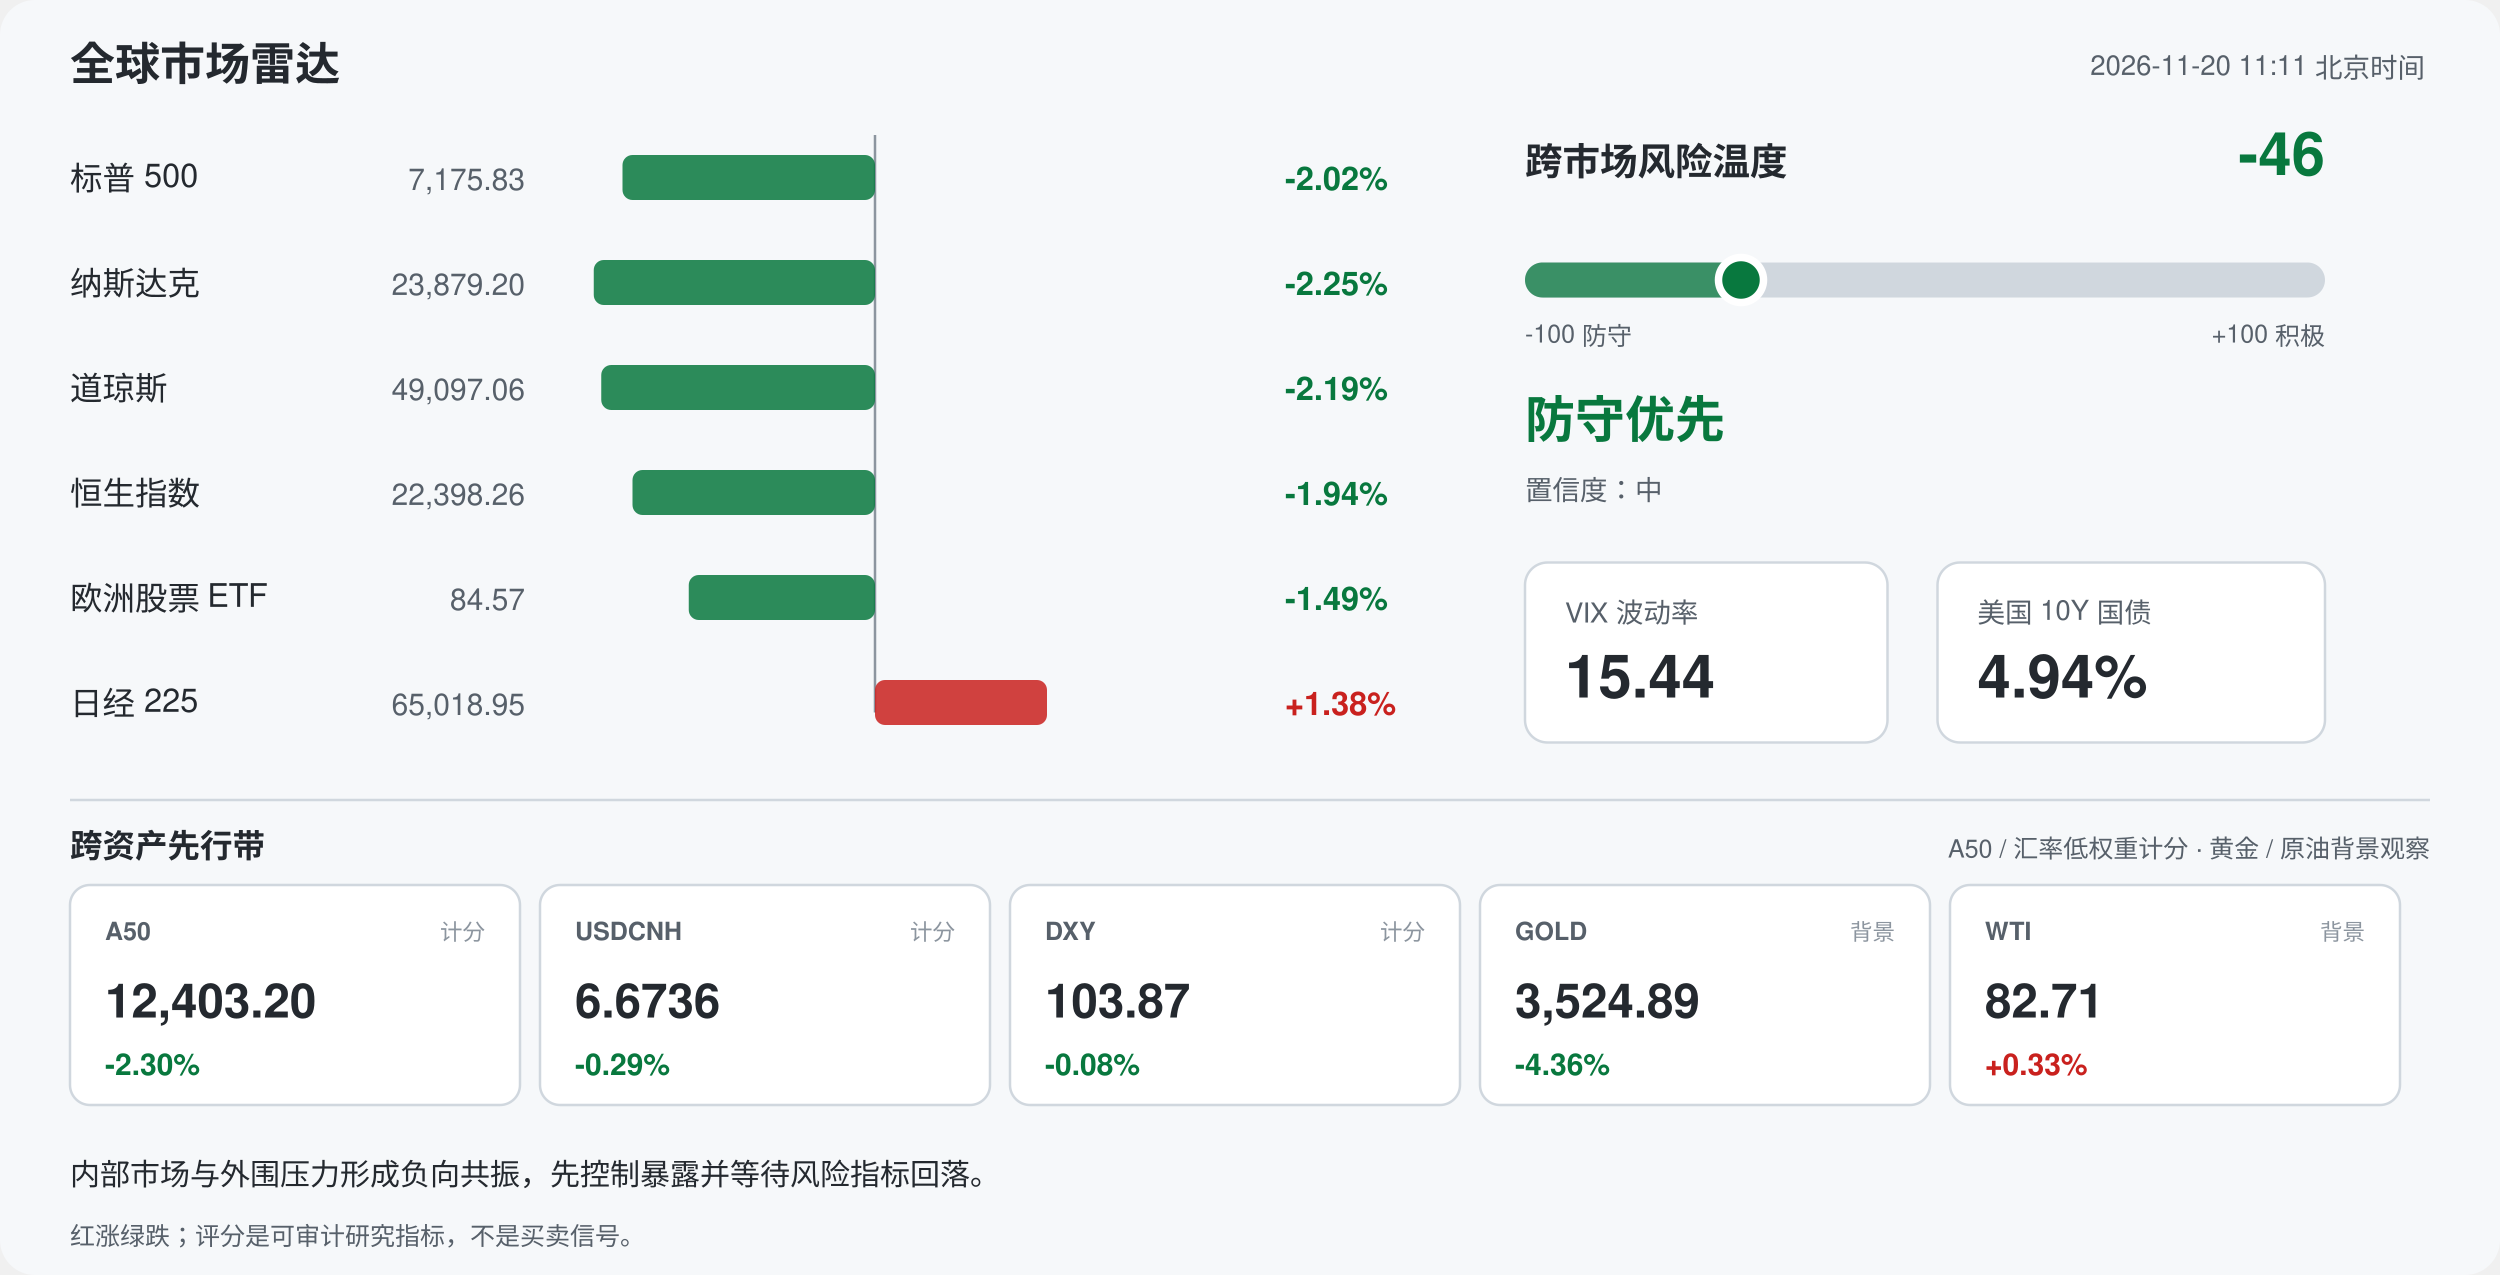
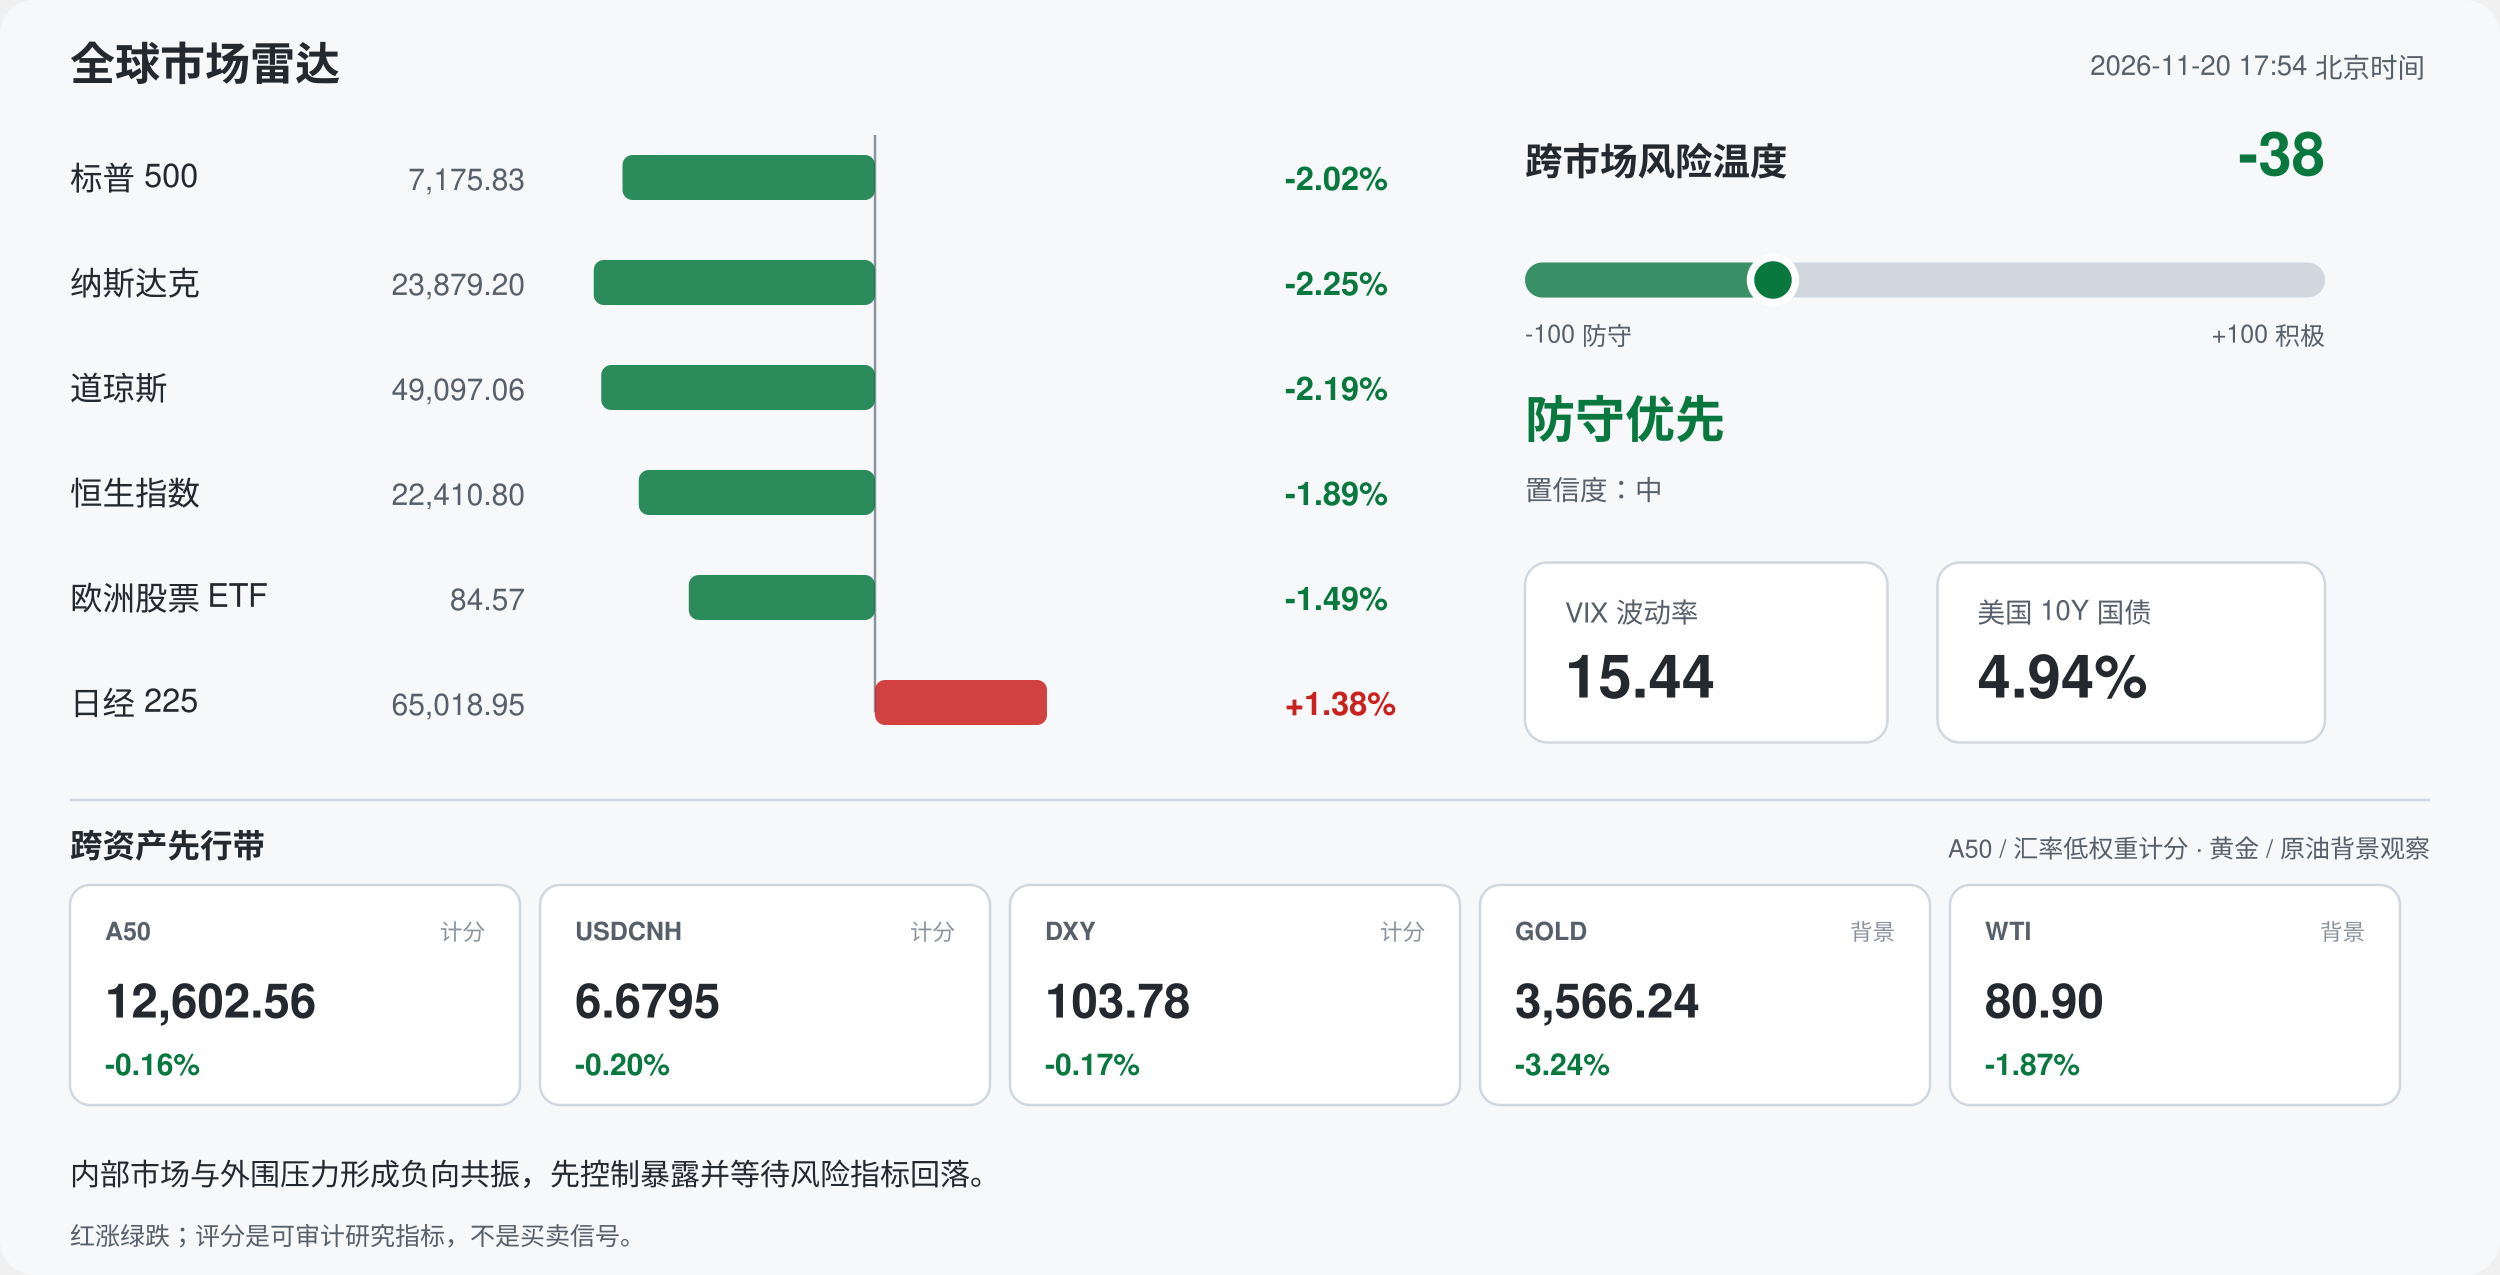
<svg xmlns="http://www.w3.org/2000/svg" width="1000" height="510" viewBox="0 0 1000 510" font-family="-apple-system,Segoe UI,Helvetica,Arial,sans-serif">
  <rect width="1000" height="510" rx="14" fill="#f6f8fa" />
  <text x="28" y="32" font-size="18" font-weight="700" fill="#24292f">全球市场雷达</text>
-   <text x="970" y="30" font-size="11" fill="#57606a" text-anchor="end">2026-11-20 11:11 北京时间</text>
+   <text x="970" y="30" font-size="11" fill="#57606a" text-anchor="end">2026-11-20 17:54 北京时间</text>
  <line x1="350" y1="54" x2="350" y2="285" stroke="#8c959f" stroke-width="1" />
  <text x="28" y="76" font-size="13" fill="#24292f">标普 500</text>
  <text x="210" y="76" font-size="12" fill="#57606a" text-anchor="end">7,175.83</text>
  <rect x="249.0" y="62" width="101.0" height="18" rx="4" fill="#08783e" opacity="0.85" />
  <text x="514" y="76" font-size="13" font-weight="600" fill="#08783e">-2.02%</text>
  <text x="28" y="118" font-size="13" fill="#24292f">纳斯达克</text>
  <text x="210" y="118" font-size="12" fill="#57606a" text-anchor="end">23,879.20</text>
  <rect x="237.5" y="104" width="112.5" height="18" rx="4" fill="#08783e" opacity="0.85" />
  <text x="514" y="118" font-size="13" font-weight="600" fill="#08783e">-2.25%</text>
  <text x="28" y="160" font-size="13" fill="#24292f">道琼斯</text>
  <text x="210" y="160" font-size="12" fill="#57606a" text-anchor="end">49,097.06</text>
  <rect x="240.5" y="146" width="109.5" height="18" rx="4" fill="#08783e" opacity="0.85" />
  <text x="514" y="160" font-size="13" font-weight="600" fill="#08783e">-2.19%</text>
  <text x="28" y="202" font-size="13" fill="#24292f">恒生指数</text>
-   <text x="210" y="202" font-size="12" fill="#57606a" text-anchor="end">22,398.26</text>
-   <rect x="253.0" y="188" width="97.0" height="18" rx="4" fill="#08783e" opacity="0.85" />
-   <text x="514" y="202" font-size="13" font-weight="600" fill="#08783e">-1.94%</text>
+   <text x="210" y="202" font-size="12" fill="#57606a" text-anchor="end">22,410.80</text>
+   <rect x="255.5" y="188" width="94.5" height="18" rx="4" fill="#08783e" opacity="0.85" />
+   <text x="514" y="202" font-size="13" font-weight="600" fill="#08783e">-1.89%</text>
  <text x="28" y="244" font-size="13" fill="#24292f">欧洲股票 ETF</text>
  <text x="210" y="244" font-size="12" fill="#57606a" text-anchor="end">84.57</text>
  <rect x="275.5" y="230" width="74.5" height="18" rx="4" fill="#08783e" opacity="0.85" />
  <text x="514" y="244" font-size="13" font-weight="600" fill="#08783e">-1.49%</text>
  <text x="28" y="286" font-size="13" fill="#24292f">日经 225</text>
  <text x="210" y="286" font-size="12" fill="#57606a" text-anchor="end">65,018.95</text>
  <rect x="350.0" y="272" width="68.8" height="18" rx="4" fill="#c9211e" opacity="0.85" />
  <text x="514" y="286" font-size="13" font-weight="600" fill="#c9211e">+1.38%</text>
  <text x="610" y="70" font-size="15" font-weight="700" fill="#24292f">跨市场风险温度</text>
-   <text x="930" y="70" font-size="24" font-weight="700" fill="#08783e" text-anchor="end">-46</text>
+   <text x="930" y="70" font-size="24" font-weight="700" fill="#08783e" text-anchor="end">-38</text>
  <rect x="610" y="105" width="320" height="14" rx="7" fill="#d0d7de" />
-   <rect x="610" y="105" width="86.4" height="14" rx="7" fill="#08783e" opacity="0.75" />
-   <circle cx="696.4" cy="112" r="9" fill="#08783e" stroke="#ffffff" stroke-width="3" />
+   <rect x="610" y="105" width="99.2" height="14" rx="7" fill="#08783e" opacity="0.75" />
+   <circle cx="709.2" cy="112" r="9" fill="#08783e" stroke="#ffffff" stroke-width="3" />
  <text x="610" y="137" font-size="10" fill="#57606a">-100 防守</text>
  <text x="930" y="137" font-size="10" fill="#57606a" text-anchor="end">+100 积极</text>
  <text x="610" y="175" font-size="20" font-weight="700" fill="#08783e">防守优先</text>
  <text x="610" y="200" font-size="11" fill="#57606a">置信度：中</text>
  <rect x="610" y="225" width="145" height="72" rx="9" fill="#ffffff" stroke="#d0d7de" />
  <text x="626" y="249" font-size="11" fill="#57606a">VIX 波动率</text>
  <text x="626" y="279" font-size="24" font-weight="700" fill="#24292f">15.44</text>
  <rect x="775" y="225" width="155" height="72" rx="9" fill="#ffffff" stroke="#d0d7de" />
  <text x="791" y="249" font-size="11" fill="#57606a">美国 10Y 国债</text>
  <text x="791" y="279" font-size="24" font-weight="700" fill="#24292f">4.94%</text>
  <line x1="28" y1="320" x2="972" y2="320" stroke="#d0d7de" />
  <text x="28" y="343" font-size="13" font-weight="700" fill="#24292f">跨资产先行带</text>
  <text x="972" y="343" font-size="10" fill="#57606a" text-anchor="end">A50 / 汇率低权重计分 · 黄金 / 原油背景观察</text>
  <rect x="28" y="354" width="180" height="88" rx="8" fill="#ffffff" stroke="#d0d7de" />
  <text x="42" y="376" font-size="10" font-weight="700" fill="#57606a">A50</text>
  <text x="194" y="376" font-size="9" fill="#8c959f" text-anchor="end">计分</text>
-   <text x="42" y="407" font-size="19" font-weight="700" fill="#24292f">12,403.20</text>
-   <text x="42" y="430" font-size="12" font-weight="700" fill="#08783e">-2.30%</text>
+   <text x="42" y="407" font-size="19" font-weight="700" fill="#24292f">12,602.56</text>
+   <text x="42" y="430" font-size="12" font-weight="700" fill="#08783e">-0.16%</text>
  <rect x="216" y="354" width="180" height="88" rx="8" fill="#ffffff" stroke="#d0d7de" />
  <text x="230" y="376" font-size="10" font-weight="700" fill="#57606a">USDCNH</text>
  <text x="382" y="376" font-size="9" fill="#8c959f" text-anchor="end">计分</text>
-   <text x="230" y="407" font-size="19" font-weight="700" fill="#24292f">6.6736</text>
-   <text x="230" y="430" font-size="12" font-weight="700" fill="#08783e">-0.29%</text>
+   <text x="230" y="407" font-size="19" font-weight="700" fill="#24292f">6.6795</text>
+   <text x="230" y="430" font-size="12" font-weight="700" fill="#08783e">-0.20%</text>
  <rect x="404" y="354" width="180" height="88" rx="8" fill="#ffffff" stroke="#d0d7de" />
  <text x="418" y="376" font-size="10" font-weight="700" fill="#57606a">DXY</text>
  <text x="570" y="376" font-size="9" fill="#8c959f" text-anchor="end">计分</text>
-   <text x="418" y="407" font-size="19" font-weight="700" fill="#24292f">103.87</text>
-   <text x="418" y="430" font-size="12" font-weight="700" fill="#08783e">-0.08%</text>
+   <text x="418" y="407" font-size="19" font-weight="700" fill="#24292f">103.78</text>
+   <text x="418" y="430" font-size="12" font-weight="700" fill="#08783e">-0.17%</text>
  <rect x="592" y="354" width="180" height="88" rx="8" fill="#ffffff" stroke="#d0d7de" />
  <text x="606" y="376" font-size="10" font-weight="700" fill="#57606a">GOLD</text>
  <text x="758" y="376" font-size="9" fill="#8c959f" text-anchor="end">背景</text>
-   <text x="606" y="407" font-size="19" font-weight="700" fill="#24292f">3,524.89</text>
-   <text x="606" y="430" font-size="12" font-weight="700" fill="#08783e">-4.36%</text>
+   <text x="606" y="407" font-size="19" font-weight="700" fill="#24292f">3,566.24</text>
+   <text x="606" y="430" font-size="12" font-weight="700" fill="#08783e">-3.24%</text>
  <rect x="780" y="354" width="180" height="88" rx="8" fill="#ffffff" stroke="#d0d7de" />
  <text x="794" y="376" font-size="10" font-weight="700" fill="#57606a">WTI</text>
  <text x="946" y="376" font-size="9" fill="#8c959f" text-anchor="end">背景</text>
-   <text x="794" y="407" font-size="19" font-weight="700" fill="#24292f">82.71</text>
-   <text x="794" y="430" font-size="12" font-weight="700" fill="#c9211e">+0.33%</text>
+   <text x="794" y="407" font-size="19" font-weight="700" fill="#24292f">80.90</text>
+   <text x="794" y="430" font-size="12" font-weight="700" fill="#08783e">-1.87%</text>
  <text x="28" y="474" font-size="12" fill="#24292f">内部市场与外围压力形成负向共振，先控制暴露并等待风险指标回落。</text>
  <text x="28" y="498" font-size="10" fill="#57606a">红涨绿跌；评分是可审计研究指标，不是买卖信号。</text>
</svg>
